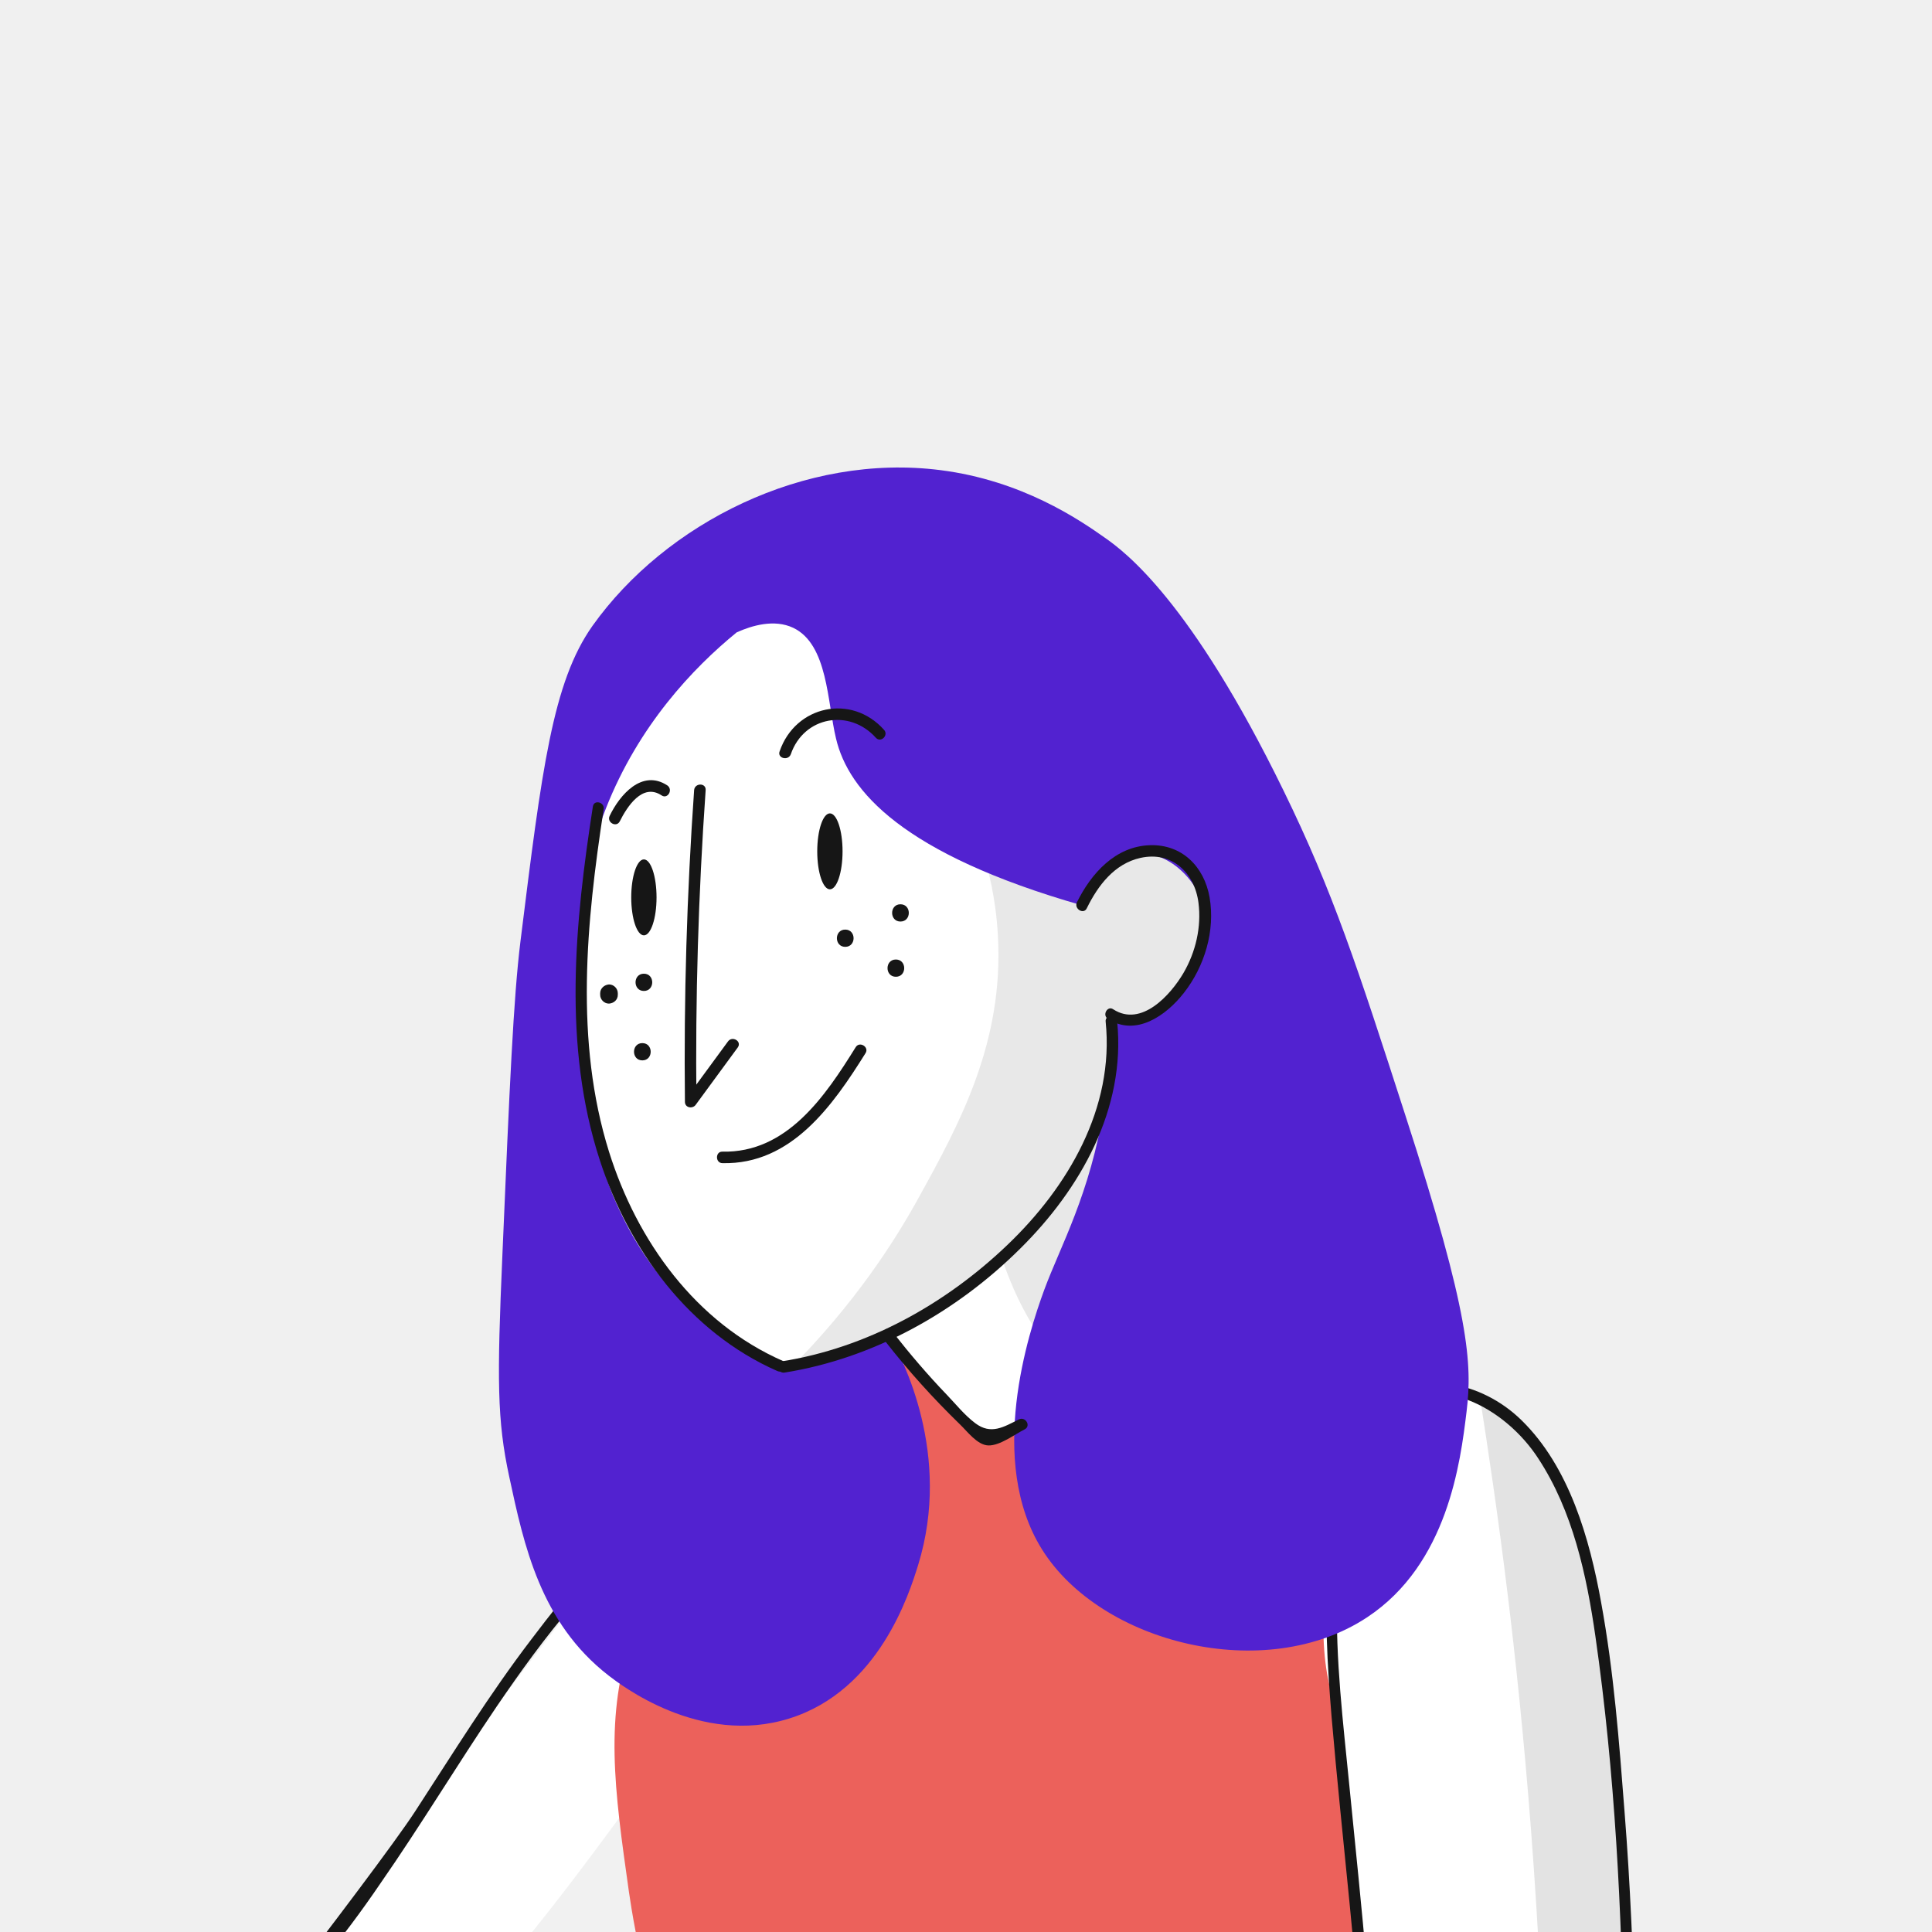
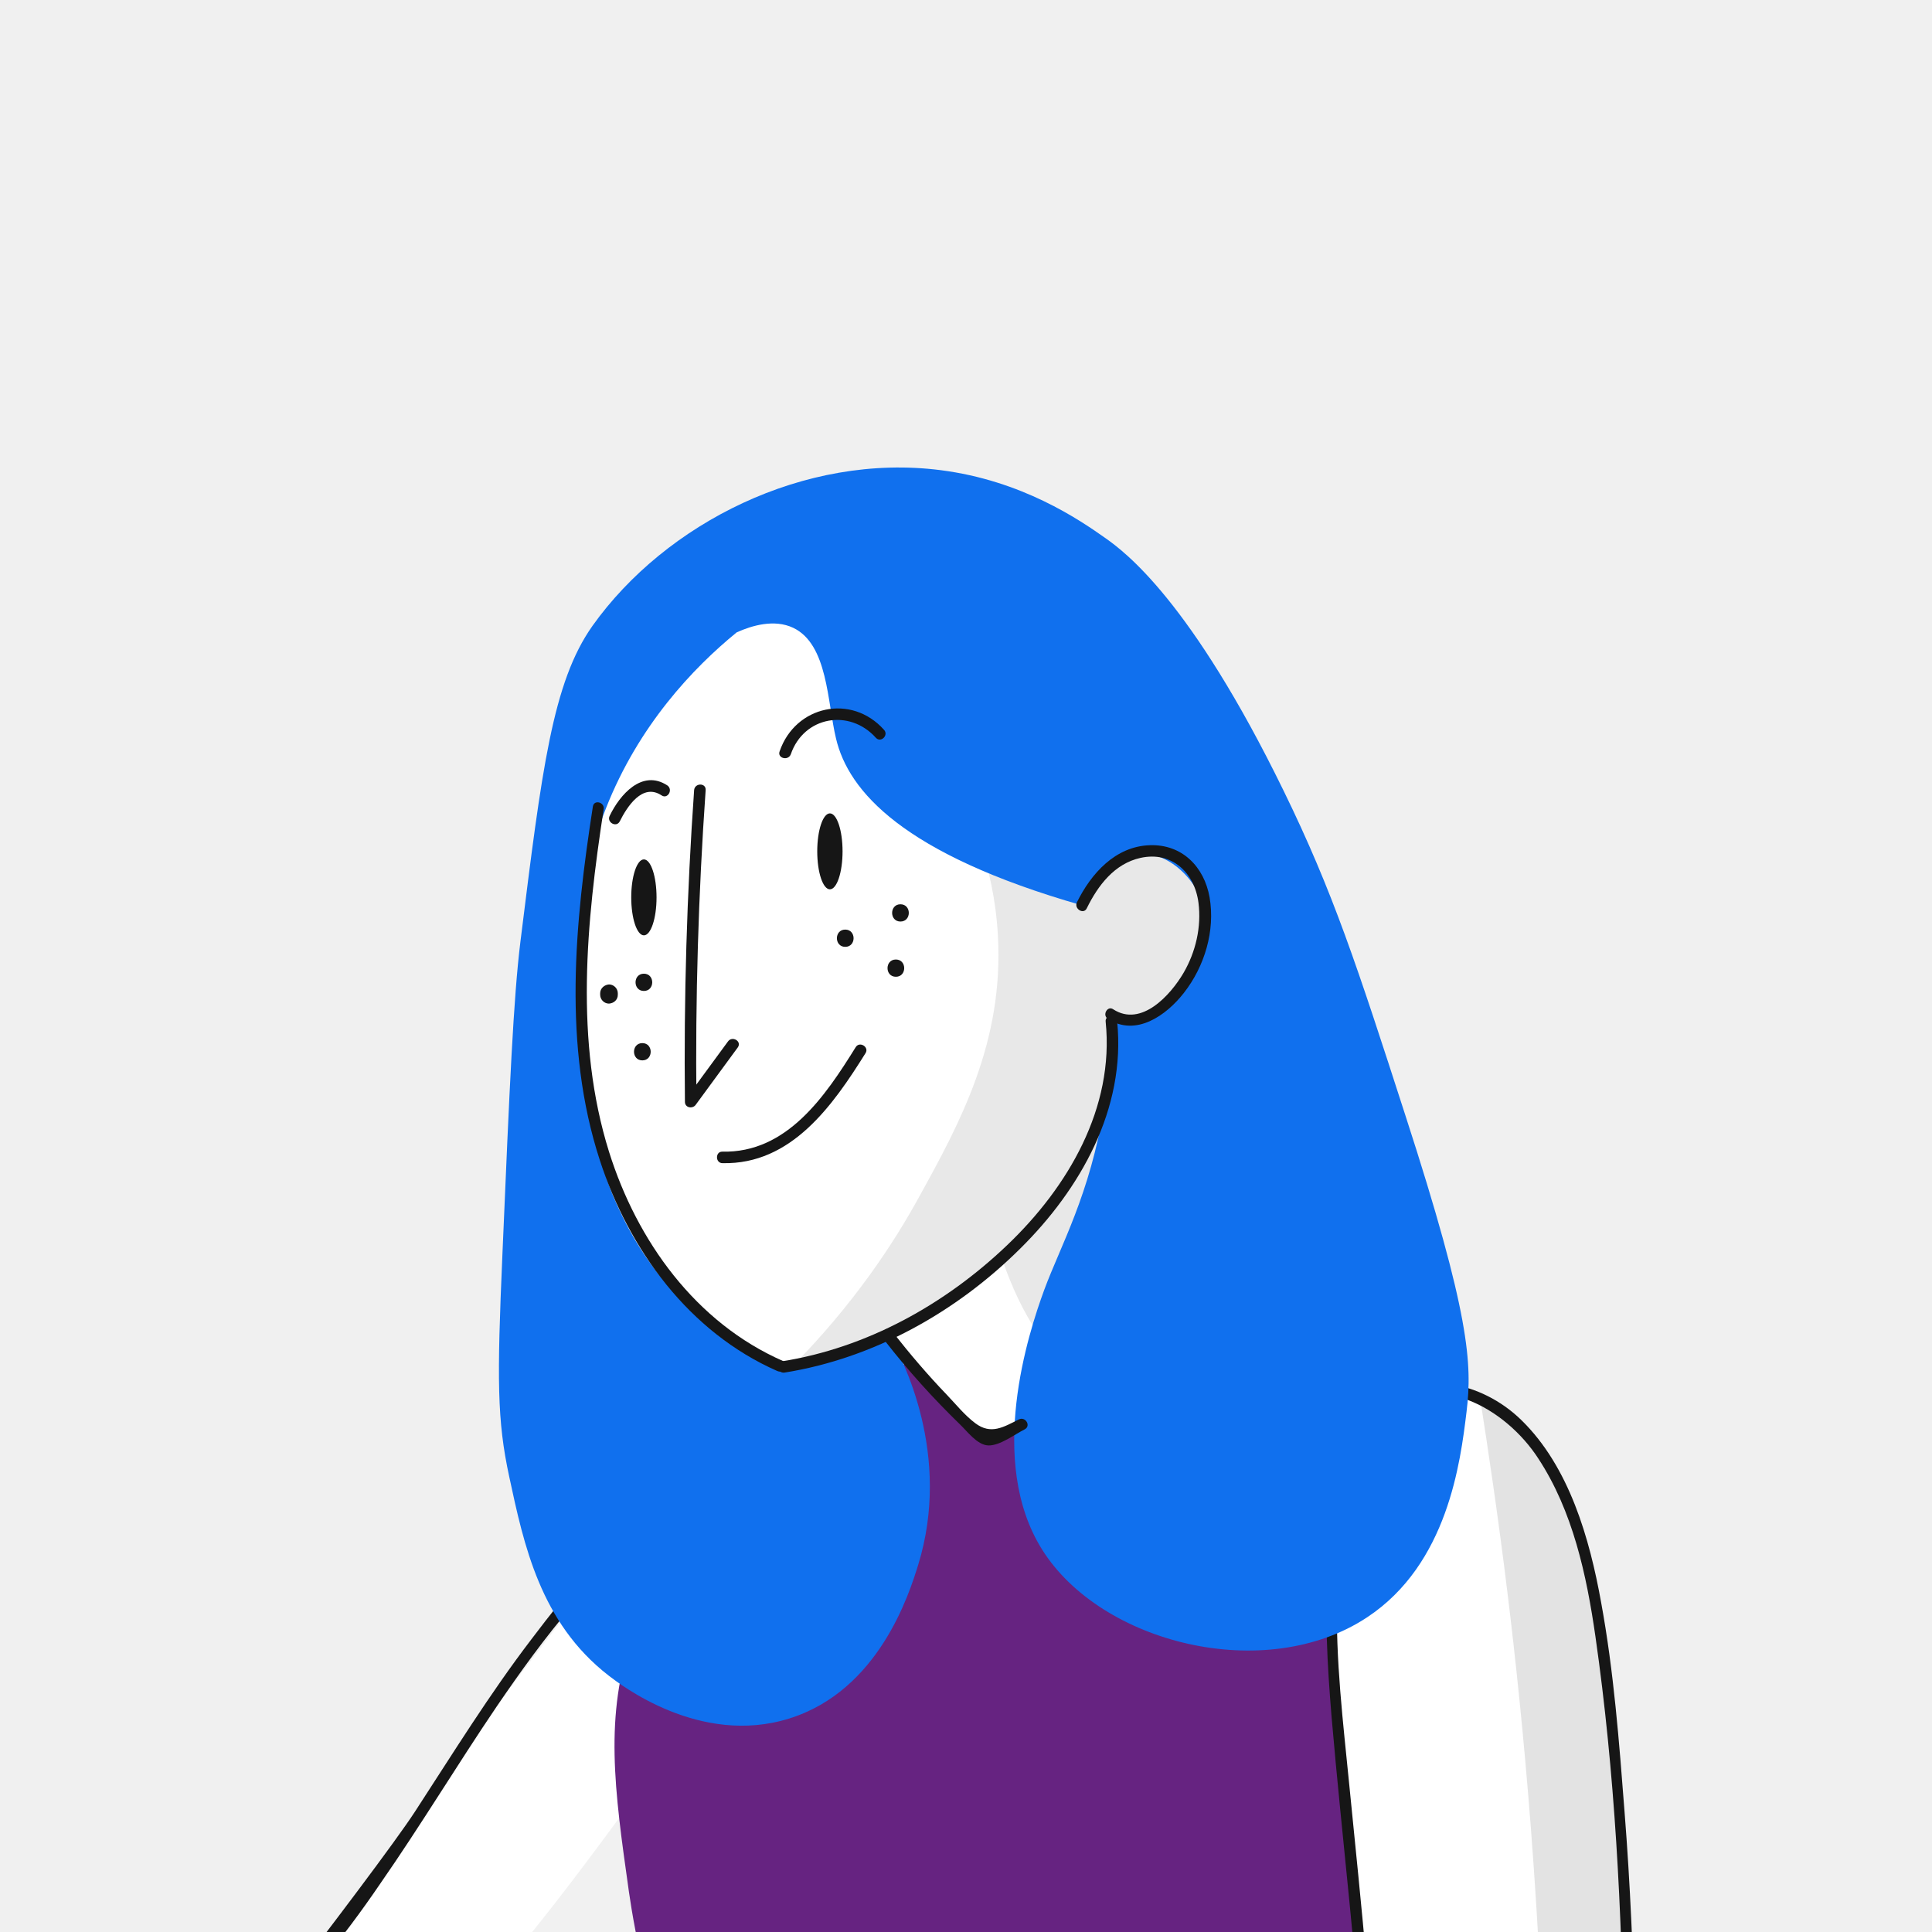
<svg xmlns="http://www.w3.org/2000/svg" width="100%" height="100%" viewBox="0 0 512 512" version="1.1" xml:space="preserve" style="fill-rule:evenodd;clip-rule:evenodd;stroke-linejoin:round;stroke-miterlimit:2;">
  <g id="hand_irght" transform="matrix(1.01639,0,0,1.01639,-519.39,45.1059)">
    <path d="M550.214,522.714C540.657,538.959 604.2,539.4 621.9,523.1C642.9,503.8 654,492.3 654,492.3C697.4,447.3 697.1,452.2 711.9,433.9C728.4,413.4 752.5,383.6 743.4,368.5C738.8,360.9 726.6,358.5 706.5,354.6C693,352 687.7,353.1 686,353.5C674.4,356.3 667.4,365.1 661.1,373.4C640,400.9 629.5,414.6 622.4,425.5C616.9,433.9 607.5,448.4 593.3,466.7C583.8,479 579.513,485.815 572.746,491.757C562.285,503.493 555.204,514.232 550.214,522.714Z" style="fill:white;fill-rule:nonzero;" />
    <path d="M707.4,381.4C702.8,387.8 696.1,397.2 687.9,408.5C669.1,434.3 659,448.2 645.6,464.5C625.1,489.5 614.9,502.1 600.4,511.8C596.113,514.697 591.229,517.996 585.633,521.082C576.741,525.986 595.892,544.136 597.441,543.165C601.564,540.58 605.966,536.971 612.8,531.3C637.2,511.1 653.9,492.6 659.9,485.9C675.3,468.5 683,459.8 688.5,450.4C695.9,438 706.3,415.4 707.4,381.4Z" style="fill:rgb(147,147,147);fill-opacity:0.13;fill-rule:nonzero;" />
    <g>
      <g>
        <path d="M685.6,352.1C669.8,356.6 659.1,370.5 649.6,383C638.6,397.4 629.1,412.8 619.2,428C609.3,443.2 552.088,517.08 539.888,530.58C535.7,535.18 530.098,545.792 546.572,526.888C558.03,513.74 592.285,470.266 594.5,467.6C600.1,460.9 605.3,453.9 610.2,446.7C620.7,431.6 630.2,415.8 640.5,400.6C646.7,391.5 653.1,382.6 660.3,374.2C667.5,365.8 675.5,357.9 686.4,354.8C688.3,354.4 687.5,351.5 685.6,352.1Z" style="fill:rgb(22,22,22);fill-rule:nonzero;" />
      </g>
    </g>
    <g>
      <g>
        <path d="M623.082,520.051C617.378,525.017 625.739,521.755 627.194,520.467C642.615,506.816 656.95,492.017 670.2,476.3C686.6,456.8 701.2,435.8 713.8,413.7C714.8,412 712.2,410.5 711.2,412.2C689.6,450 662.2,484.4 630.1,513.8C627.786,515.909 625.445,517.993 623.082,520.051Z" style="fill:rgb(22,22,22);fill-rule:nonzero;" />
      </g>
    </g>
  </g>
  <g id="torso" transform="matrix(1.01639,0,0,1.01639,-519.39,45.1059)">
-     <path d="M729.9,321.8C711.9,333.7 686.8,350.3 676,381.5C668.5,403.1 671.2,422 675,448.9C676.4,458.5 680.9,486.5 698.1,525C711.8,555.7 949.225,555.16 941.993,525.671C930.308,478.028 917.124,425.765 902.3,369C894.2,338.1 885.9,307.8 859.6,293.4C812.2,267.4 743.2,313 729.9,321.8Z" style="fill:rgb(236,97,91);fill-rule:nonzero;" />
+     <path d="M729.9,321.8C711.9,333.7 686.8,350.3 676,381.5C668.5,403.1 671.2,422 675,448.9C676.4,458.5 680.9,486.5 698.1,525C711.8,555.7 949.225,555.16 941.993,525.671C930.308,478.028 917.124,425.765 902.3,369C894.2,338.1 885.9,307.8 859.6,293.4C812.2,267.4 743.2,313 729.9,321.8Z" style="fill:rgb(102,35,129);fill-rule:nonzero;" />
  </g>
  <g id="hand_left" transform="matrix(1.01639,0,0,1.01639,-519.39,45.1059)">
-     <path d="M870.3,323.4C868.8,324.6 865.6,327.6 861.1,345.3C852.1,380.2 857.5,395.9 859.6,401.2C865,434.9 865,469.3 868.6,503.2C869.38,510.73 869.943,518.212 870.32,525.981C871.731,555.041 936.369,541.25 936.928,528.182C937.553,513.539 937.77,499.776 937.4,483.5C936.5,446.6 934,456.6 931.9,409.2C931.9,409.2 930.8,384.9 923.1,355.6C922.2,352.2 919.9,343.8 913.6,334.9C909.6,329.2 905.3,323.1 897.2,320C888.8,316.9 877.7,317.3 870.3,323.4Z" style="fill:white;fill-rule:nonzero;" />
+     <path d="M870.3,323.4C868.8,324.6 865.6,327.6 861.1,345.3C852.1,380.2 859.026,384.81 859.6,401.2C865,434.9 865,469.3 868.6,503.2C869.38,510.73 869.943,518.212 870.32,525.981C871.731,555.041 936.369,541.25 936.928,528.182C937.553,513.539 937.77,499.776 937.4,483.5C936.5,446.6 934,456.6 931.9,409.2C931.9,409.2 930.8,384.9 923.1,355.6C922.2,352.2 919.9,343.8 913.6,334.9C909.6,329.2 905.3,323.1 897.2,320C888.8,316.9 877.7,317.3 870.3,323.4Z" style="fill:white;fill-rule:nonzero;" />
    <path d="M896.9,320C898.9,332.8 901.6,350.6 904.2,372C907.835,401.91 913.246,454.349 914.339,522.885C914.569,537.298 934.741,566.858 935.673,516.779C935.956,501.575 936.167,485.031 936.4,466.4C936.5,461 933.3,431.3 926.8,372.1C926.2,366.9 925,356.8 919.2,345.5C912.6,332.7 903.2,324.6 896.9,320Z" style="fill:rgb(147,147,147);fill-opacity:0.25;fill-rule:nonzero;" />
    <g>
      <g>
        <path d="M869,323.6C854.8,347.6 856,376.4 858.2,403.2C861,435.9 865.1,468.4 866.9,501.2C867.282,508.017 867.592,514.835 867.838,521.656C869.977,580.972 871.98,552.55 870.873,521.662C870.819,520.141 870.761,518.62 870.7,517.1C869.4,484.9 866,452.9 862.8,420.8C859.7,389.3 854.6,353.8 871.5,325.1C872.5,323.4 869.9,321.9 869,323.6Z" style="fill:rgb(22,22,22);fill-rule:nonzero;" />
      </g>
    </g>
    <g>
      <g>
        <path d="M871.3,324.5C885.1,312 903.7,322.9 912.1,335.9C921.1,349.6 924.7,366.3 927,382.3C932.1,417.8 933.9,454 934.4,489.9C934.572,501.247 934.561,512.593 934.376,523.936C933.379,585.071 936.915,549.454 937.332,524.058C937.545,511.077 937.537,498.088 937.3,485.1C936.9,466.1 936.1,447.1 934.6,428.1C933.2,409.9 931.8,391.5 928.5,373.5C925.5,356.8 920.2,338.1 907.7,325.9C897.4,315.8 880.5,312 869.1,322.4C867.8,323.6 869.9,325.8 871.3,324.5Z" style="fill:rgb(22,22,22);fill-rule:nonzero;" />
      </g>
    </g>
  </g>
  <g id="head" transform="matrix(1.01639,0,0,1.01639,-519.39,45.1059)">
    <path d="M692.7,119C673.3,131.9 668.1,153.8 661.8,180.9C658.2,196.1 645.7,249.7 675.3,291.7C681.5,300.5 697.3,322.9 717.8,320.7C730.5,319.4 739.2,309.2 742.9,304.3C750.9,312.9 758.9,321.6 766.9,330.2C774.2,328.8 784.8,325.7 795.7,318.8C823.7,300.9 832,270.9 836.3,255C840.4,240 849.7,206.1 832.4,172.5C824,156.2 812.9,146.8 806.6,141.6C779.5,118.9 726.9,96.4 692.7,119Z" style="fill:white;fill-rule:nonzero;" />
    <path d="M759,158.3C763.7,166.8 770.2,181.1 771.2,199.5C772.8,227.4 761.2,248.6 750.6,267.8C744.3,279.3 733.8,295.6 717.1,312.4C724.1,311.1 733,308.7 742.8,304.2C756.4,297.8 766.1,289.6 772.2,283.6C773.5,287.5 781.7,311.1 793.1,311C797.2,310.9 800.3,307.8 802.1,305.8C843,261.5 842.2,222.7 842.2,222.7C842,212.4 840,193.5 828.5,175C824.5,168.5 820,161.4 811.7,156.3C790.4,143.3 763,156.4 759,158.3Z" style="fill:rgb(170,170,170);fill-opacity:0.27;fill-rule:nonzero;" />
-     <path d="M703.1,120.5C707.1,118.7 712.9,117 717.8,119.3C726.9,123.6 726.7,138.7 729,148.2C732.2,161.8 746.3,178.3 793.2,191.7C795,184.7 800.2,179.4 806.4,178.3C815.8,176.8 823.9,185.8 825.4,193.8C826.3,198.9 824.4,203 822.5,207.3C820.8,211.1 816.6,220.2 808.5,221.4C805.2,221.9 802.4,220.9 800.8,220.1C800.8,225.8 800.5,234.2 798.9,244.3C795.2,267.1 787.5,280.5 783.3,291.9C779.1,303.3 768.3,336.6 782.7,359.6C798,384.1 840.9,394.9 867.5,377.3C888.5,363.4 891.8,336.9 893.4,323.7C894.9,311.3 894.3,298.4 877.5,246.6C864.9,207.6 858.6,188.2 845.7,161.8C821.5,112.2 804.3,99.5 799.2,95.9C792.4,91.1 777.5,80.9 756.2,78.2C720.8,73.7 684.6,92 665.5,118.8C655.1,133.5 652.3,156.1 646.7,201.2C644.9,215.9 643.9,238.3 642,283C640.6,315.3 640.6,325.9 643.8,340.7C647.6,358.4 651.9,378.7 669.7,392.5C672.7,394.8 693.5,411 716.8,403.7C740.2,396.4 748.1,371.1 750.4,363.7C759.3,334.9 746.3,309.9 743.1,304.2C734.5,306.9 726,309.7 717.4,312.4C711.9,310.5 703.9,307 695.6,300.6C681,289.3 674.6,275.6 672,270C669.3,264.1 666.3,255.7 664.3,239.4C661.4,215.6 658.7,192.5 669,166.4C677.5,144.8 691.7,129.8 703.1,120.5Z" style="fill:rgb(82,34,208);fill-rule:nonzero;" />
+     <path d="M703.1,120.5C707.1,118.7 712.9,117 717.8,119.3C726.9,123.6 726.7,138.7 729,148.2C732.2,161.8 746.3,178.3 793.2,191.7C795,184.7 800.2,179.4 806.4,178.3C815.8,176.8 823.9,185.8 825.4,193.8C826.3,198.9 824.4,203 822.5,207.3C820.8,211.1 816.6,220.2 808.5,221.4C805.2,221.9 802.4,220.9 800.8,220.1C800.8,225.8 800.5,234.2 798.9,244.3C795.2,267.1 787.5,280.5 783.3,291.9C779.1,303.3 768.3,336.6 782.7,359.6C798,384.1 840.9,394.9 867.5,377.3C888.5,363.4 891.8,336.9 893.4,323.7C894.9,311.3 894.3,298.4 877.5,246.6C864.9,207.6 858.6,188.2 845.7,161.8C821.5,112.2 804.3,99.5 799.2,95.9C792.4,91.1 777.5,80.9 756.2,78.2C720.8,73.7 684.6,92 665.5,118.8C655.1,133.5 652.3,156.1 646.7,201.2C644.9,215.9 643.9,238.3 642,283C640.6,315.3 640.6,325.9 643.8,340.7C647.6,358.4 651.9,378.7 669.7,392.5C672.7,394.8 693.5,411 716.8,403.7C740.2,396.4 748.1,371.1 750.4,363.7C759.3,334.9 746.3,309.9 743.1,304.2C734.5,306.9 726,309.7 717.4,312.4C711.9,310.5 703.9,307 695.6,300.6C681,289.3 674.6,275.6 672,270C669.3,264.1 666.3,255.7 664.3,239.4C661.4,215.6 658.7,192.5 669,166.4C677.5,144.8 691.7,129.8 703.1,120.5Z" style="fill:rgb(16,112,238);fill-rule:nonzero;" />
    <g>
      <g>
        <path d="M665.6,165.9C660.9,196.2 657.7,228.3 667.4,258.1C675,281.5 690.7,303 713.7,313.1C715.5,313.9 717,311.3 715.2,310.5C692.4,300.5 677.1,279.2 669.8,255.9C660.8,227.1 663.9,196.1 668.4,166.7C668.8,164.8 665.9,164 665.6,165.9Z" style="fill:rgb(22,22,22);fill-rule:nonzero;" />
      </g>
    </g>
    <g>
      <g>
        <path d="M715.6,313.5C738.8,309.8 760.4,297.7 777,281.2C792.7,265.7 804.6,244.7 802.3,222C802.1,220.1 799.1,220.1 799.3,222C801.6,244.5 789.5,265.1 773.7,280.2C757.5,295.7 737,307.1 714.7,310.6C712.9,310.9 713.7,313.8 715.6,313.5Z" style="fill:rgb(22,22,22);fill-rule:nonzero;" />
      </g>
    </g>
    <g>
      <g>
        <path d="M799.9,221.3C807.2,226 815.1,220.4 819.7,214.5C825.1,207.6 827.9,198.3 826.4,189.6C825,181.6 819.2,175.7 810.8,176C801.8,176.3 795.5,183.4 791.8,190.9C791,192.6 793.6,194.2 794.4,192.4C797.3,186.5 801.6,180.8 808.4,179.3C816.6,177.5 822.5,183.2 823.5,191C824.3,197.3 822.8,203.8 819.6,209.3C816.2,215.1 808.6,223.5 801.3,218.8C799.8,217.7 798.3,220.3 799.9,221.3Z" style="fill:rgb(22,22,22);fill-rule:nonzero;" />
      </g>
    </g>
    <g>
      <g>
        <path d="M741.8,305.3C747.8,313 754.3,320.2 761.3,327C763.2,328.8 765.8,332.4 768.7,332.5C771.7,332.6 775.6,329.6 778.2,328.3C779.9,327.4 778.4,324.9 776.7,325.7C772.7,327.7 769.4,329.8 765.3,326.7C762.5,324.6 760.2,321.7 757.8,319.2C752.9,314.1 748.3,308.7 743.9,303.1C742.8,301.7 740.7,303.8 741.8,305.3Z" style="fill:rgb(22,22,22);fill-rule:nonzero;" />
      </g>
    </g>
    <g>
      <g>
        <path d="M699.4,258.9C717.4,259.3 728.2,243.8 736.7,230.2C737.7,228.6 735.1,227 734.1,228.7C726.2,241.4 716.2,256.3 699.3,255.9C697.5,255.9 697.5,258.9 699.4,258.9Z" style="fill:rgb(22,22,22);fill-rule:nonzero;" />
      </g>
    </g>
    <g>
      <g>
        <path d="M731.4,202.5C734.3,202.5 734.3,198 731.4,198C728.5,198 728.5,202.5 731.4,202.5Z" style="fill:rgb(22,22,22);fill-rule:nonzero;" />
      </g>
    </g>
    <g>
      <g>
        <path d="M745.8,195.9C748.7,195.9 748.7,191.4 745.8,191.4C742.9,191.4 742.9,195.9 745.8,195.9Z" style="fill:rgb(22,22,22);fill-rule:nonzero;" />
      </g>
    </g>
    <g>
      <g>
        <path d="M744.6,210.3C747.5,210.3 747.5,205.8 744.6,205.8C741.7,205.8 741.7,210.3 744.6,210.3Z" style="fill:rgb(22,22,22);fill-rule:nonzero;" />
      </g>
    </g>
    <g>
      <g>
        <path d="M672.1,215L672.1,214.6C672.1,213.4 671.1,212.3 669.8,212.3C668.6,212.4 667.5,213.3 667.5,214.6L667.5,215C667.5,216.2 668.5,217.3 669.8,217.3C671.1,217.2 672.1,216.3 672.1,215Z" style="fill:rgb(22,22,22);fill-rule:nonzero;" />
      </g>
    </g>
    <g>
      <g>
        <path d="M678.9,214C681.8,214 681.8,209.5 678.9,209.5C676,209.5 676,214 678.9,214Z" style="fill:rgb(22,22,22);fill-rule:nonzero;" />
      </g>
    </g>
    <g>
      <g>
        <path d="M678.5,232.1C681.4,232.1 681.4,227.6 678.5,227.6C675.6,227.6 675.6,232.1 678.5,232.1Z" style="fill:rgb(22,22,22);fill-rule:nonzero;" />
      </g>
    </g>
    <g>
      <g>
        <path d="M692,161.6C690.1,188.7 689.3,215.8 689.6,242.9C689.6,244.5 691.6,244.8 692.4,243.7C696.1,238.7 699.7,233.7 703.4,228.7C704.5,227.1 701.9,225.6 700.8,227.2C697.1,232.2 693.5,237.2 689.8,242.2C690.7,242.5 691.7,242.7 692.6,243C692.3,215.9 693.1,188.8 695,161.7C695.2,159.7 692.2,159.7 692,161.6Z" style="fill:rgb(22,22,22);fill-rule:nonzero;" />
      </g>
    </g>
    <ellipse cx="678.9" cy="189.6" rx="3.3" ry="9.9" style="fill:rgb(22,22,22);" />
    <ellipse cx="727.4" cy="177.6" rx="3.3" ry="9.9" style="fill:rgb(22,22,22);" />
    <g>
      <g>
        <path d="M672.6,169.8C674.5,166 678.5,159.7 683.5,163C685.1,164.1 686.6,161.5 685,160.4C678.4,156.1 672.6,162.9 670,168.3C669.1,170 671.7,171.5 672.6,169.8Z" style="fill:rgb(22,22,22);fill-rule:nonzero;" />
      </g>
    </g>
    <g>
      <g>
        <path d="M717.2,152.3C720.6,142.4 732.5,140.3 739.4,148C740.7,149.4 742.8,147.3 741.5,145.9C733,136.4 718.4,139.6 714.3,151.5C713.6,153.3 716.5,154.1 717.2,152.3Z" style="fill:rgb(22,22,22);fill-rule:nonzero;" />
      </g>
    </g>
  </g>
</svg>
